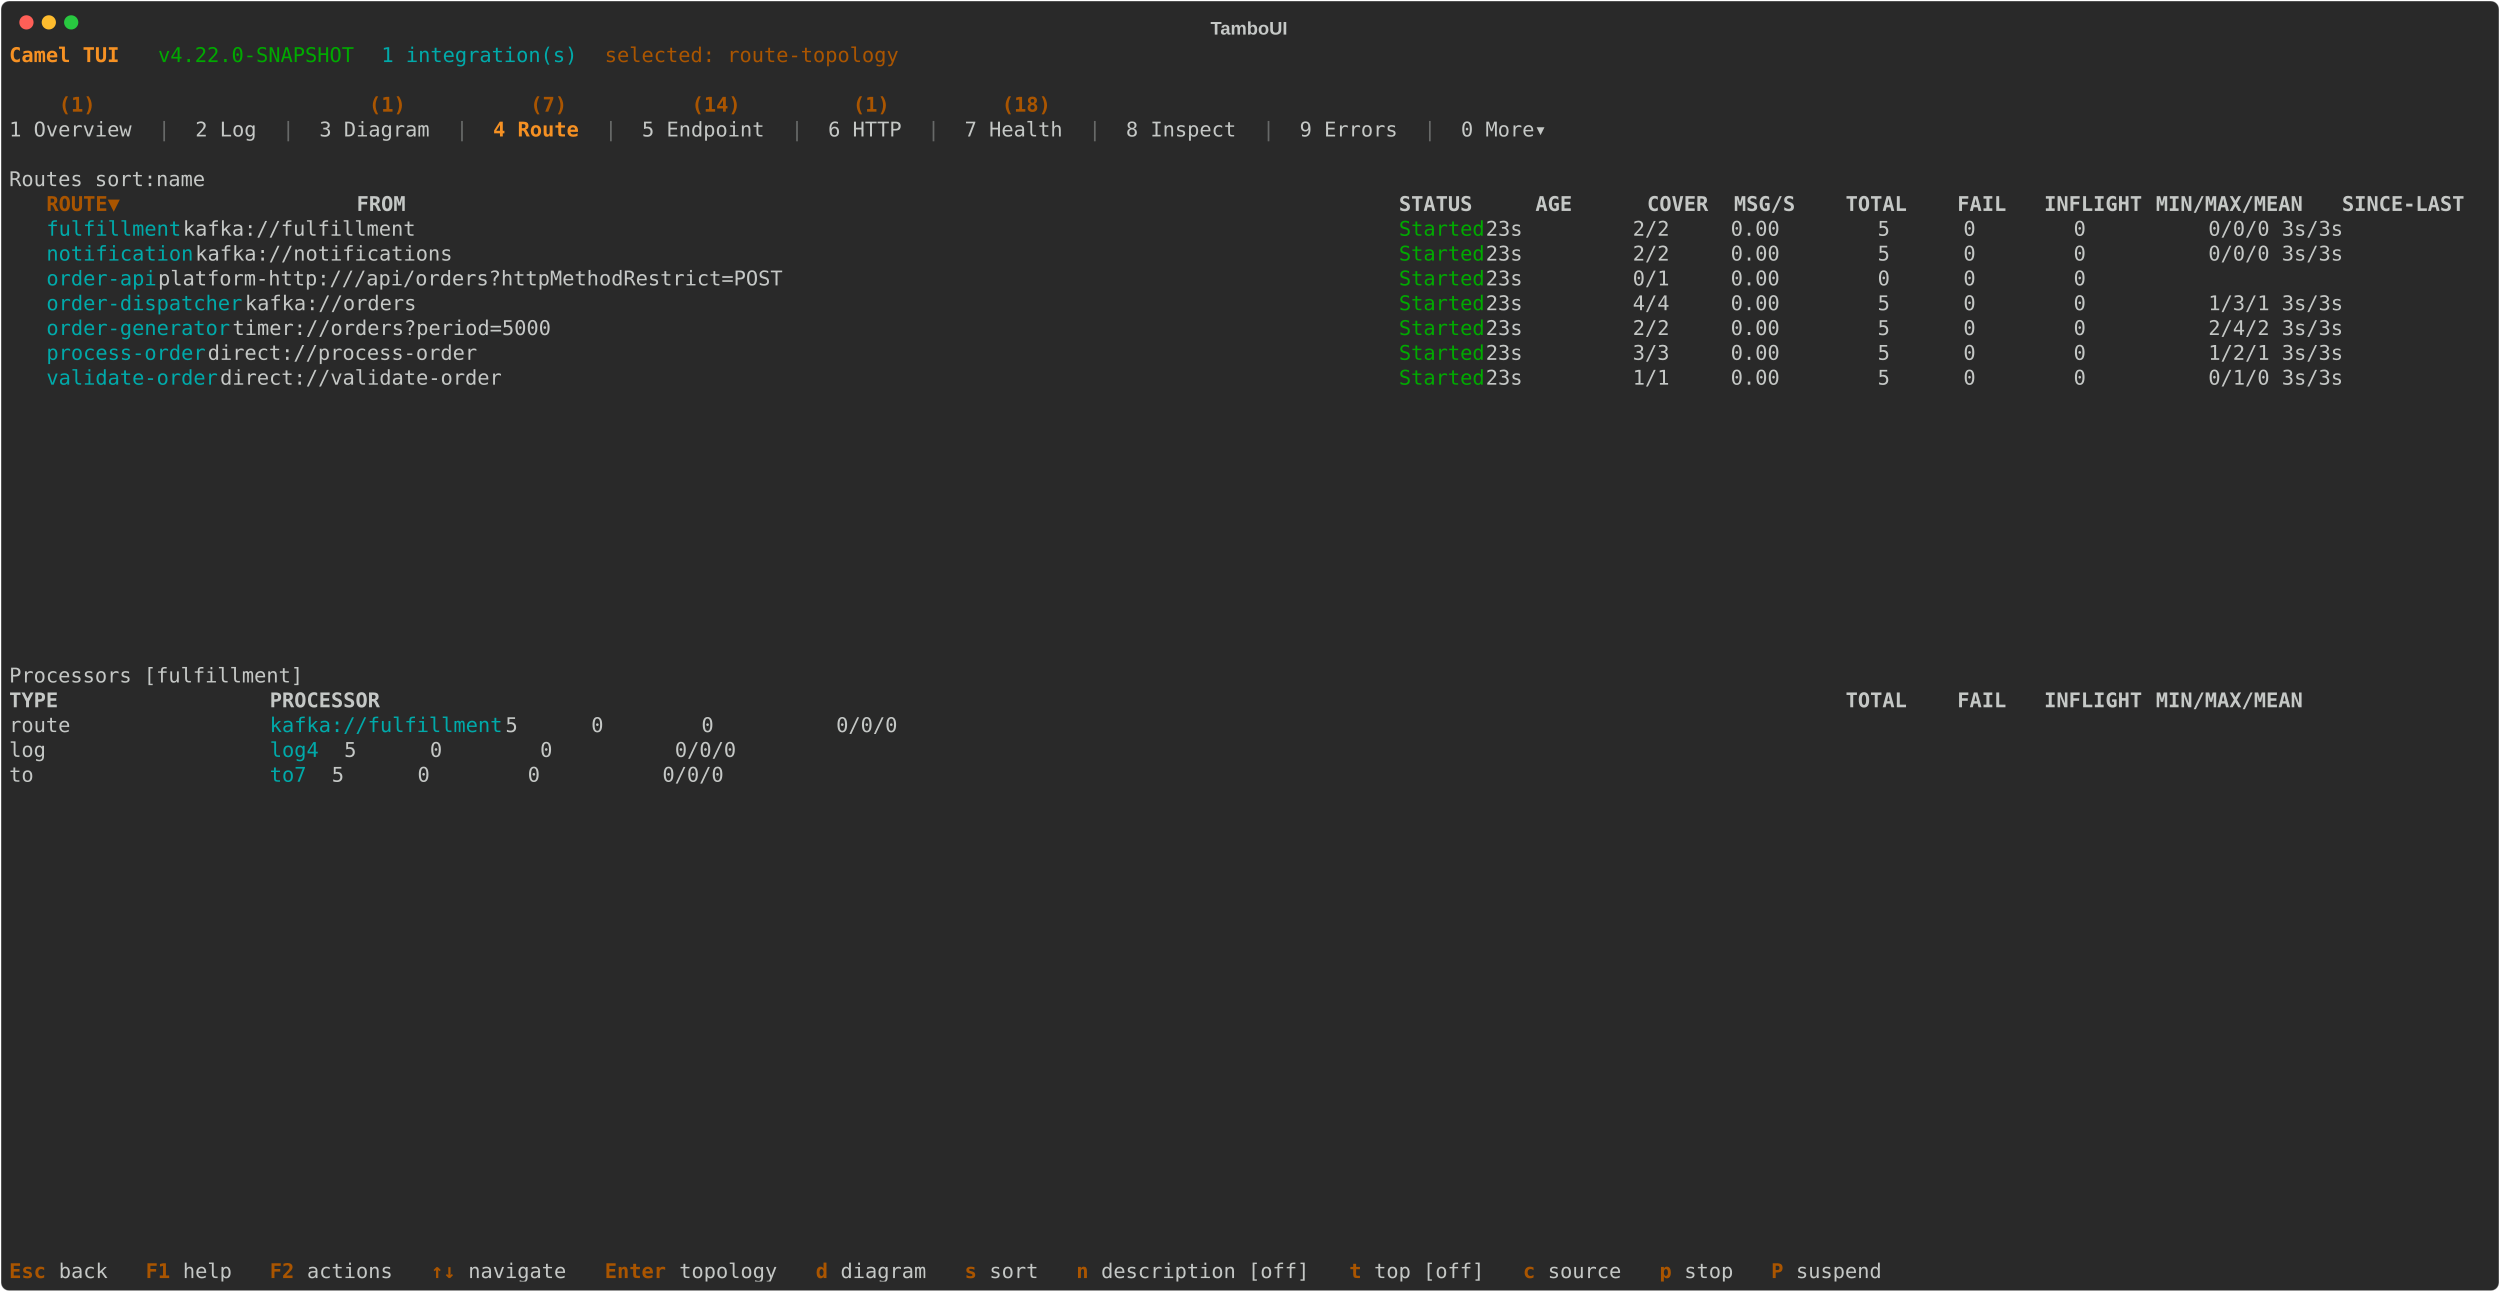
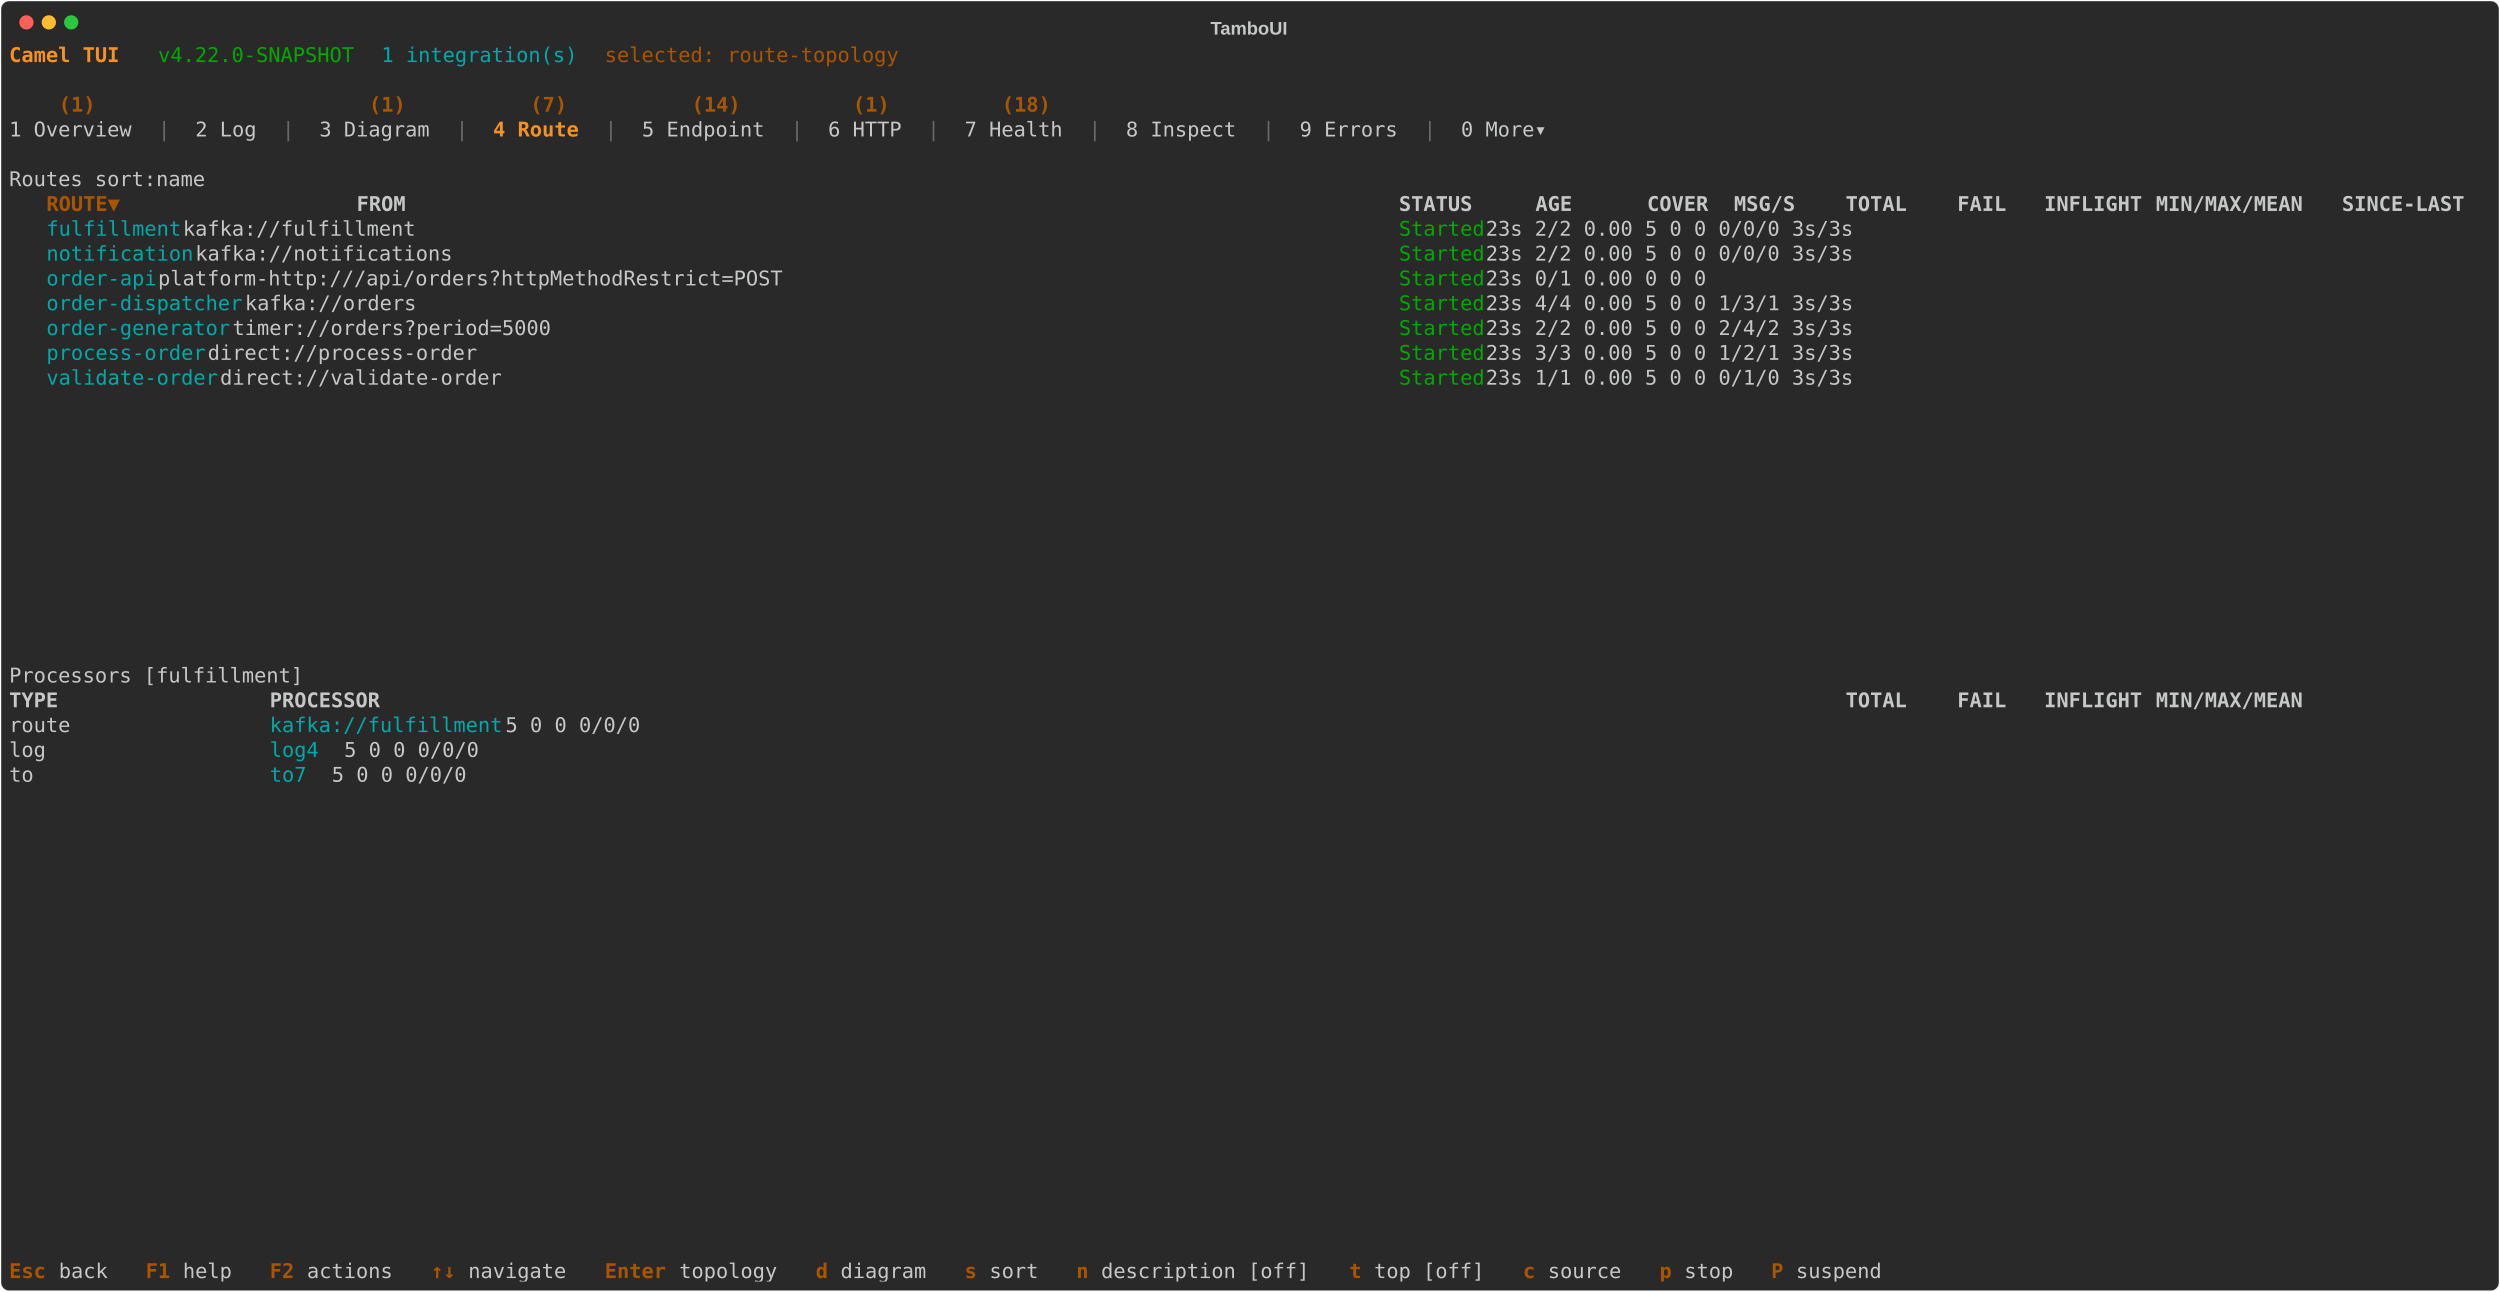
<svg xmlns="http://www.w3.org/2000/svg" class="rich-terminal" viewBox="0 0 2458 1270">
-   <style>    @font-face {        font-family: "Fira Code";        src: local("FiraCode-Regular"),                url("https://cdnjs.cloudflare.com/ajax/libs/firacode/6.2.0/woff2/FiraCode-Regular.woff2") format("woff2"),                url("https://cdnjs.cloudflare.com/ajax/libs/firacode/6.2.0/woff/FiraCode-Regular.woff") format("woff");        font-style: normal;        font-weight: 400;    }    @font-face {        font-family: "Fira Code";        src: local("FiraCode-Bold"),                url("https://cdnjs.cloudflare.com/ajax/libs/firacode/6.2.0/woff2/FiraCode-Bold.woff2") format("woff2"),                url("https://cdnjs.cloudflare.com/ajax/libs/firacode/6.2.0/woff/FiraCode-Bold.woff") format("woff");        font-style: bold;        font-weight: 700;    }    .terminal-3660150906-matrix {        font-family: Fira Code, monospace;        font-size: 20px;        line-height: 24.4px;        font-variant-east-asian: full-width;    }    .terminal-3660150906-title {        font-size: 18px;        font-weight: bold;        font-family: arial;    }    .terminal-3660150906-r1 { fill: #f69123;font-weight: bold }.terminal-3660150906-r2 { fill: #c5c8c6 }.terminal-3660150906-r3 { fill: #00aa00 }.terminal-3660150906-r4 { fill: #00aaaa }.terminal-3660150906-r5 { fill: #aa5500 }.terminal-3660150906-r6 { fill: #aa5500;font-weight: bold }.terminal-3660150906-r7 { fill: #676968 }.terminal-3660150906-r8 { fill: #c5c8c6;font-weight: bold }    </style>
+   <style>@font-face{font-family:"Fira Code";src:local("FiraCode-Regular"),url(https://cdnjs.cloudflare.com/ajax/libs/firacode/6.2.0/woff2/FiraCode-Regular.woff2) format("woff2"),url(https://cdnjs.cloudflare.com/ajax/libs/firacode/6.2.0/woff/FiraCode-Regular.woff) format("woff");font-style:normal;font-weight:400}@font-face{font-family:"Fira Code";src:local("FiraCode-Bold"),url(https://cdnjs.cloudflare.com/ajax/libs/firacode/6.2.0/woff2/FiraCode-Bold.woff2) format("woff2"),url(https://cdnjs.cloudflare.com/ajax/libs/firacode/6.2.0/woff/FiraCode-Bold.woff) format("woff");font-style:bold;font-weight:700}.terminal-3660150906-matrix{font-family:Fira Code,monospace;font-size:20px;line-height:24.4px;font-variant-east-asian:full-width}.terminal-3660150906-title{font-size:18px;font-weight:700;font-family:arial}.terminal-3660150906-r1{fill:#f69123;font-weight:700}.terminal-3660150906-r2{fill:#c5c8c6}.terminal-3660150906-r3{fill:#0a0}.terminal-3660150906-r4{fill:#0aa}.terminal-3660150906-r5{fill:#a50}.terminal-3660150906-r6{fill:#a50;font-weight:700}.terminal-3660150906-r7{fill:#676968}.terminal-3660150906-r8{fill:#c5c8c6;font-weight:700}</style>
  <defs>
    <clipPath id="terminal-3660150906-clip-terminal">
-       <rect x="0" y="0" width="2439" height="1219" />
+       <rect width="2439" height="1219" x="0" y="0" />
    </clipPath>
    <clipPath id="terminal-3660150906-line-0">
-       <rect x="0" y="1.5" width="2440" height="24.65" />
+       <rect width="2440" height="24.65" x="0" y="1.5" />
    </clipPath>
    <clipPath id="terminal-3660150906-line-1">
-       <rect x="0" y="25.9" width="2440" height="24.65" />
+       <rect width="2440" height="24.65" x="0" y="25.9" />
    </clipPath>
    <clipPath id="terminal-3660150906-line-2">
-       <rect x="0" y="50.3" width="2440" height="24.65" />
+       <rect width="2440" height="24.65" x="0" y="50.3" />
    </clipPath>
    <clipPath id="terminal-3660150906-line-3">
-       <rect x="0" y="74.7" width="2440" height="24.65" />
+       <rect width="2440" height="24.65" x="0" y="74.7" />
    </clipPath>
    <clipPath id="terminal-3660150906-line-4">
-       <rect x="0" y="99.1" width="2440" height="24.65" />
+       <rect width="2440" height="24.65" x="0" y="99.1" />
    </clipPath>
    <clipPath id="terminal-3660150906-line-5">
-       <rect x="0" y="123.5" width="2440" height="24.65" />
+       <rect width="2440" height="24.65" x="0" y="123.5" />
    </clipPath>
    <clipPath id="terminal-3660150906-line-6">
-       <rect x="0" y="147.9" width="2440" height="24.65" />
+       <rect width="2440" height="24.65" x="0" y="147.9" />
    </clipPath>
    <clipPath id="terminal-3660150906-line-7">
-       <rect x="0" y="172.3" width="2440" height="24.65" />
+       <rect width="2440" height="24.65" x="0" y="172.3" />
    </clipPath>
    <clipPath id="terminal-3660150906-line-8">
-       <rect x="0" y="196.7" width="2440" height="24.65" />
+       <rect width="2440" height="24.65" x="0" y="196.7" />
    </clipPath>
    <clipPath id="terminal-3660150906-line-9">
-       <rect x="0" y="221.1" width="2440" height="24.65" />
+       <rect width="2440" height="24.65" x="0" y="221.1" />
    </clipPath>
    <clipPath id="terminal-3660150906-line-10">
-       <rect x="0" y="245.5" width="2440" height="24.65" />
+       <rect width="2440" height="24.65" x="0" y="245.5" />
    </clipPath>
    <clipPath id="terminal-3660150906-line-11">
-       <rect x="0" y="269.9" width="2440" height="24.65" />
+       <rect width="2440" height="24.65" x="0" y="269.9" />
    </clipPath>
    <clipPath id="terminal-3660150906-line-12">
-       <rect x="0" y="294.3" width="2440" height="24.65" />
+       <rect width="2440" height="24.65" x="0" y="294.3" />
    </clipPath>
    <clipPath id="terminal-3660150906-line-13">
-       <rect x="0" y="318.7" width="2440" height="24.65" />
+       <rect width="2440" height="24.65" x="0" y="318.7" />
    </clipPath>
    <clipPath id="terminal-3660150906-line-14">
-       <rect x="0" y="343.1" width="2440" height="24.65" />
+       <rect width="2440" height="24.65" x="0" y="343.1" />
    </clipPath>
    <clipPath id="terminal-3660150906-line-15">
-       <rect x="0" y="367.5" width="2440" height="24.65" />
+       <rect width="2440" height="24.65" x="0" y="367.5" />
    </clipPath>
    <clipPath id="terminal-3660150906-line-16">
-       <rect x="0" y="391.9" width="2440" height="24.65" />
+       <rect width="2440" height="24.65" x="0" y="391.9" />
    </clipPath>
    <clipPath id="terminal-3660150906-line-17">
-       <rect x="0" y="416.3" width="2440" height="24.65" />
+       <rect width="2440" height="24.65" x="0" y="416.3" />
    </clipPath>
    <clipPath id="terminal-3660150906-line-18">
-       <rect x="0" y="440.7" width="2440" height="24.65" />
+       <rect width="2440" height="24.65" x="0" y="440.7" />
    </clipPath>
    <clipPath id="terminal-3660150906-line-19">
-       <rect x="0" y="465.1" width="2440" height="24.65" />
+       <rect width="2440" height="24.65" x="0" y="465.1" />
    </clipPath>
    <clipPath id="terminal-3660150906-line-20">
-       <rect x="0" y="489.5" width="2440" height="24.65" />
+       <rect width="2440" height="24.65" x="0" y="489.5" />
    </clipPath>
    <clipPath id="terminal-3660150906-line-21">
-       <rect x="0" y="513.9" width="2440" height="24.65" />
+       <rect width="2440" height="24.65" x="0" y="513.9" />
    </clipPath>
    <clipPath id="terminal-3660150906-line-22">
-       <rect x="0" y="538.3" width="2440" height="24.65" />
+       <rect width="2440" height="24.65" x="0" y="538.3" />
    </clipPath>
    <clipPath id="terminal-3660150906-line-23">
-       <rect x="0" y="562.7" width="2440" height="24.65" />
+       <rect width="2440" height="24.65" x="0" y="562.7" />
    </clipPath>
    <clipPath id="terminal-3660150906-line-24">
-       <rect x="0" y="587.1" width="2440" height="24.65" />
+       <rect width="2440" height="24.65" x="0" y="587.1" />
    </clipPath>
    <clipPath id="terminal-3660150906-line-25">
-       <rect x="0" y="611.5" width="2440" height="24.65" />
+       <rect width="2440" height="24.65" x="0" y="611.5" />
    </clipPath>
    <clipPath id="terminal-3660150906-line-26">
-       <rect x="0" y="635.9" width="2440" height="24.65" />
+       <rect width="2440" height="24.65" x="0" y="635.9" />
    </clipPath>
    <clipPath id="terminal-3660150906-line-27">
-       <rect x="0" y="660.3" width="2440" height="24.65" />
+       <rect width="2440" height="24.65" x="0" y="660.3" />
    </clipPath>
    <clipPath id="terminal-3660150906-line-28">
-       <rect x="0" y="684.7" width="2440" height="24.65" />
+       <rect width="2440" height="24.65" x="0" y="684.7" />
    </clipPath>
    <clipPath id="terminal-3660150906-line-29">
-       <rect x="0" y="709.1" width="2440" height="24.65" />
+       <rect width="2440" height="24.65" x="0" y="709.1" />
    </clipPath>
    <clipPath id="terminal-3660150906-line-30">
-       <rect x="0" y="733.5" width="2440" height="24.65" />
+       <rect width="2440" height="24.65" x="0" y="733.5" />
    </clipPath>
    <clipPath id="terminal-3660150906-line-31">
-       <rect x="0" y="757.9" width="2440" height="24.65" />
+       <rect width="2440" height="24.65" x="0" y="757.9" />
    </clipPath>
    <clipPath id="terminal-3660150906-line-32">
-       <rect x="0" y="782.3" width="2440" height="24.65" />
+       <rect width="2440" height="24.65" x="0" y="782.3" />
    </clipPath>
    <clipPath id="terminal-3660150906-line-33">
-       <rect x="0" y="806.7" width="2440" height="24.65" />
+       <rect width="2440" height="24.65" x="0" y="806.7" />
    </clipPath>
    <clipPath id="terminal-3660150906-line-34">
-       <rect x="0" y="831.1" width="2440" height="24.65" />
+       <rect width="2440" height="24.65" x="0" y="831.1" />
    </clipPath>
    <clipPath id="terminal-3660150906-line-35">
-       <rect x="0" y="855.5" width="2440" height="24.65" />
+       <rect width="2440" height="24.65" x="0" y="855.5" />
    </clipPath>
    <clipPath id="terminal-3660150906-line-36">
-       <rect x="0" y="879.9" width="2440" height="24.65" />
+       <rect width="2440" height="24.65" x="0" y="879.9" />
    </clipPath>
    <clipPath id="terminal-3660150906-line-37">
-       <rect x="0" y="904.3" width="2440" height="24.65" />
+       <rect width="2440" height="24.65" x="0" y="904.3" />
    </clipPath>
    <clipPath id="terminal-3660150906-line-38">
-       <rect x="0" y="928.7" width="2440" height="24.65" />
+       <rect width="2440" height="24.65" x="0" y="928.7" />
    </clipPath>
    <clipPath id="terminal-3660150906-line-39">
-       <rect x="0" y="953.1" width="2440" height="24.65" />
+       <rect width="2440" height="24.65" x="0" y="953.1" />
    </clipPath>
    <clipPath id="terminal-3660150906-line-40">
-       <rect x="0" y="977.5" width="2440" height="24.65" />
+       <rect width="2440" height="24.65" x="0" y="977.5" />
    </clipPath>
    <clipPath id="terminal-3660150906-line-41">
-       <rect x="0" y="1001.9" width="2440" height="24.65" />
+       <rect width="2440" height="24.65" x="0" y="1001.9" />
    </clipPath>
    <clipPath id="terminal-3660150906-line-42">
-       <rect x="0" y="1026.3" width="2440" height="24.65" />
+       <rect width="2440" height="24.65" x="0" y="1026.3" />
    </clipPath>
    <clipPath id="terminal-3660150906-line-43">
-       <rect x="0" y="1050.7" width="2440" height="24.65" />
+       <rect width="2440" height="24.65" x="0" y="1050.7" />
    </clipPath>
    <clipPath id="terminal-3660150906-line-44">
-       <rect x="0" y="1075.1" width="2440" height="24.65" />
+       <rect width="2440" height="24.65" x="0" y="1075.1" />
    </clipPath>
    <clipPath id="terminal-3660150906-line-45">
-       <rect x="0" y="1099.5" width="2440" height="24.65" />
+       <rect width="2440" height="24.65" x="0" y="1099.5" />
    </clipPath>
    <clipPath id="terminal-3660150906-line-46">
-       <rect x="0" y="1123.9" width="2440" height="24.65" />
+       <rect width="2440" height="24.65" x="0" y="1123.9" />
    </clipPath>
    <clipPath id="terminal-3660150906-line-47">
-       <rect x="0" y="1148.3" width="2440" height="24.65" />
+       <rect width="2440" height="24.65" x="0" y="1148.3" />
    </clipPath>
    <clipPath id="terminal-3660150906-line-48">
-       <rect x="0" y="1172.7" width="2440" height="24.65" />
+       <rect width="2440" height="24.65" x="0" y="1172.7" />
    </clipPath>
    <clipPath id="terminal-3660150906-line-49">
-       <rect x="0" y="1197.1" width="2440" height="24.65" />
+       <rect width="2440" height="24.65" x="0" y="1197.1" />
    </clipPath>
  </defs>
-   <rect fill="#292929" stroke="rgba(255,255,255,0.35)" stroke-width="1" x="1" y="1" width="2456" height="1268" rx="8" />
-   <text class="terminal-3660150906-title" fill="#c5c8c6" text-anchor="middle" x="1228" y="34">TamboUI</text>
+   <rect width="2456" height="1268" x="1" y="1" fill="#292929" stroke="rgba(255,255,255,0.35)" stroke-width="1" rx="8" />
+   <text x="1228" y="34" fill="#c5c8c6" class="terminal-3660150906-title" text-anchor="middle">TamboUI</text>
  <g transform="translate(26,22)">
    <circle cx="0" cy="0" r="7" fill="#ff5f57" />
    <circle cx="22" cy="0" r="7" fill="#febc2e" />
    <circle cx="44" cy="0" r="7" fill="#28c840" />
  </g>
-   <g transform="translate(9, 41)" clip-path="url(#terminal-3660150906-clip-terminal)">
+   <g clip-path="url(#terminal-3660150906-clip-terminal)" transform="translate(9, 41)">
    <g class="terminal-3660150906-matrix">
-       <text class="terminal-3660150906-r1" x="0" y="20" textLength="122" clip-path="url(#terminal-3660150906-line-0)"> Camel TUI</text>
-       <text class="terminal-3660150906-r3" x="146.4" y="20" textLength="195.2" clip-path="url(#terminal-3660150906-line-0)">v4.22.0-SNAPSHOT</text>
-       <text class="terminal-3660150906-r4" x="366" y="20" textLength="195.2" clip-path="url(#terminal-3660150906-line-0)">1 integration(s)</text>
-       <text class="terminal-3660150906-r5" x="585.6" y="20" textLength="292.8" clip-path="url(#terminal-3660150906-line-0)">selected: route-topology</text>
-       <text class="terminal-3660150906-r6" x="48.8" y="68.8" textLength="36.6" clip-path="url(#terminal-3660150906-line-2)">(1)</text>
-       <text class="terminal-3660150906-r6" x="353.8" y="68.8" textLength="36.6" clip-path="url(#terminal-3660150906-line-2)">(1)</text>
-       <text class="terminal-3660150906-r6" x="512.4" y="68.8" textLength="36.6" clip-path="url(#terminal-3660150906-line-2)">(7)</text>
-       <text class="terminal-3660150906-r6" x="671" y="68.8" textLength="48.8" clip-path="url(#terminal-3660150906-line-2)">(14)</text>
-       <text class="terminal-3660150906-r6" x="829.6" y="68.8" textLength="36.6" clip-path="url(#terminal-3660150906-line-2)">(1)</text>
-       <text class="terminal-3660150906-r6" x="976" y="68.8" textLength="48.8" clip-path="url(#terminal-3660150906-line-2)">(18)</text>
-       <text class="terminal-3660150906-r2" x="0" y="93.2" textLength="146.4" clip-path="url(#terminal-3660150906-line-3)"> 1 Overview </text>
-       <text class="terminal-3660150906-r7" x="146.4" y="93.2" textLength="36.6" clip-path="url(#terminal-3660150906-line-3)"> | </text>
-       <text class="terminal-3660150906-r2" x="183" y="93.2" textLength="85.4" clip-path="url(#terminal-3660150906-line-3)"> 2 Log </text>
-       <text class="terminal-3660150906-r7" x="268.4" y="93.2" textLength="36.6" clip-path="url(#terminal-3660150906-line-3)"> | </text>
-       <text class="terminal-3660150906-r2" x="305" y="93.2" textLength="134.2" clip-path="url(#terminal-3660150906-line-3)"> 3 Diagram </text>
-       <text class="terminal-3660150906-r7" x="439.2" y="93.2" textLength="36.6" clip-path="url(#terminal-3660150906-line-3)"> | </text>
-       <text class="terminal-3660150906-r1" x="475.8" y="93.2" textLength="109.8" clip-path="url(#terminal-3660150906-line-3)"> 4 Route </text>
-       <text class="terminal-3660150906-r7" x="585.6" y="93.2" textLength="36.6" clip-path="url(#terminal-3660150906-line-3)"> | </text>
-       <text class="terminal-3660150906-r2" x="622.2" y="93.2" textLength="146.4" clip-path="url(#terminal-3660150906-line-3)"> 5 Endpoint </text>
-       <text class="terminal-3660150906-r7" x="768.6" y="93.2" textLength="36.6" clip-path="url(#terminal-3660150906-line-3)"> | </text>
-       <text class="terminal-3660150906-r2" x="805.2" y="93.2" textLength="97.6" clip-path="url(#terminal-3660150906-line-3)"> 6 HTTP </text>
-       <text class="terminal-3660150906-r7" x="902.8" y="93.2" textLength="36.6" clip-path="url(#terminal-3660150906-line-3)"> | </text>
-       <text class="terminal-3660150906-r2" x="939.4" y="93.2" textLength="122" clip-path="url(#terminal-3660150906-line-3)"> 7 Health </text>
-       <text class="terminal-3660150906-r7" x="1061.4" y="93.2" textLength="36.6" clip-path="url(#terminal-3660150906-line-3)"> | </text>
-       <text class="terminal-3660150906-r2" x="1098" y="93.2" textLength="134.2" clip-path="url(#terminal-3660150906-line-3)"> 8 Inspect </text>
-       <text class="terminal-3660150906-r7" x="1232.2" y="93.2" textLength="36.6" clip-path="url(#terminal-3660150906-line-3)"> | </text>
-       <text class="terminal-3660150906-r2" x="1268.8" y="93.2" textLength="122" clip-path="url(#terminal-3660150906-line-3)"> 9 Errors </text>
-       <text class="terminal-3660150906-r7" x="1390.8" y="93.2" textLength="36.6" clip-path="url(#terminal-3660150906-line-3)"> | </text>
-       <text class="terminal-3660150906-r2" x="1427.4" y="93.2" textLength="1012.6" clip-path="url(#terminal-3660150906-line-3)"> 0 More▾                                                                           </text>
-       <text class="terminal-3660150906-r2" x="0" y="142" textLength="2440" clip-path="url(#terminal-3660150906-line-5)"> Routes sort:name                                                                                                                                                                                       </text>
-       <text class="terminal-3660150906-r6" x="36.6" y="166.4" textLength="73.2" clip-path="url(#terminal-3660150906-line-6)">ROUTE▼</text>
-       <text class="terminal-3660150906-r8" x="341.6" y="166.4" textLength="48.8" clip-path="url(#terminal-3660150906-line-6)">FROM</text>
-       <text class="terminal-3660150906-r8" x="1366.4" y="166.4" textLength="73.2" clip-path="url(#terminal-3660150906-line-6)">STATUS</text>
-       <text class="terminal-3660150906-r8" x="1500.6" y="166.4" textLength="36.6" clip-path="url(#terminal-3660150906-line-6)">AGE</text>
-       <text class="terminal-3660150906-r8" x="1610.4" y="166.4" textLength="73.2" clip-path="url(#terminal-3660150906-line-6)"> COVER</text>
-       <text class="terminal-3660150906-r8" x="1695.8" y="166.4" textLength="97.6" clip-path="url(#terminal-3660150906-line-6)">   MSG/S</text>
-       <text class="terminal-3660150906-r8" x="1805.6" y="166.4" textLength="97.6" clip-path="url(#terminal-3660150906-line-6)">   TOTAL</text>
-       <text class="terminal-3660150906-r8" x="1915.4" y="166.4" textLength="73.2" clip-path="url(#terminal-3660150906-line-6)">  FAIL</text>
-       <text class="terminal-3660150906-r8" x="2000.8" y="166.4" textLength="97.6" clip-path="url(#terminal-3660150906-line-6)">INFLIGHT</text>
-       <text class="terminal-3660150906-r8" x="2110.6" y="166.4" textLength="170.8" clip-path="url(#terminal-3660150906-line-6)">  MIN/MAX/MEAN</text>
-       <text class="terminal-3660150906-r8" x="2293.6" y="166.4" textLength="122" clip-path="url(#terminal-3660150906-line-6)">SINCE-LAST</text>
-       <text class="terminal-3660150906-r4" x="36.6" y="190.8" textLength="134.2" clip-path="url(#terminal-3660150906-line-7)">fulfillment</text>
-       <text class="terminal-3660150906-r2" x="170.8" y="190.8" textLength="1195.6" clip-path="url(#terminal-3660150906-line-7)">              kafka://fulfillment                                                                 </text>
-       <text class="terminal-3660150906-r3" x="1366.4" y="190.8" textLength="85.4" clip-path="url(#terminal-3660150906-line-7)">Started</text>
-       <text class="terminal-3660150906-r2" x="1451.8" y="190.8" textLength="988.2" clip-path="url(#terminal-3660150906-line-7)">    23s         2/2     0.00        5      0        0          0/0/0 3s/3s       </text>
-       <text class="terminal-3660150906-r4" x="36.6" y="215.2" textLength="146.4" clip-path="url(#terminal-3660150906-line-8)">notification</text>
-       <text class="terminal-3660150906-r2" x="183" y="215.2" textLength="1183.4" clip-path="url(#terminal-3660150906-line-8)">             kafka://notifications                                                               </text>
-       <text class="terminal-3660150906-r3" x="1366.4" y="215.2" textLength="85.4" clip-path="url(#terminal-3660150906-line-8)">Started</text>
-       <text class="terminal-3660150906-r2" x="1451.8" y="215.2" textLength="988.2" clip-path="url(#terminal-3660150906-line-8)">    23s         2/2     0.00        5      0        0          0/0/0 3s/3s       </text>
-       <text class="terminal-3660150906-r4" x="36.6" y="239.6" textLength="109.8" clip-path="url(#terminal-3660150906-line-9)">order-api</text>
-       <text class="terminal-3660150906-r2" x="146.4" y="239.6" textLength="1220" clip-path="url(#terminal-3660150906-line-9)">                platform-http:///api/orders?httpMethodRestrict=POST                                 </text>
-       <text class="terminal-3660150906-r3" x="1366.4" y="239.6" textLength="85.4" clip-path="url(#terminal-3660150906-line-9)">Started</text>
-       <text class="terminal-3660150906-r2" x="1451.8" y="239.6" textLength="988.2" clip-path="url(#terminal-3660150906-line-9)">    23s         0/1     0.00        0      0        0                            </text>
-       <text class="terminal-3660150906-r4" x="36.6" y="264" textLength="195.2" clip-path="url(#terminal-3660150906-line-10)">order-dispatcher</text>
-       <text class="terminal-3660150906-r2" x="231.8" y="264" textLength="1134.6" clip-path="url(#terminal-3660150906-line-10)">         kafka://orders                                                                      </text>
-       <text class="terminal-3660150906-r3" x="1366.4" y="264" textLength="85.4" clip-path="url(#terminal-3660150906-line-10)">Started</text>
-       <text class="terminal-3660150906-r2" x="1451.8" y="264" textLength="988.2" clip-path="url(#terminal-3660150906-line-10)">    23s         4/4     0.00        5      0        0          1/3/1 3s/3s       </text>
-       <text class="terminal-3660150906-r4" x="36.6" y="288.4" textLength="183" clip-path="url(#terminal-3660150906-line-11)">order-generator</text>
-       <text class="terminal-3660150906-r2" x="219.6" y="288.4" textLength="1146.8" clip-path="url(#terminal-3660150906-line-11)">          timer://orders?period=5000                                                          </text>
-       <text class="terminal-3660150906-r3" x="1366.4" y="288.4" textLength="85.4" clip-path="url(#terminal-3660150906-line-11)">Started</text>
-       <text class="terminal-3660150906-r2" x="1451.8" y="288.4" textLength="988.2" clip-path="url(#terminal-3660150906-line-11)">    23s         2/2     0.00        5      0        0          2/4/2 3s/3s       </text>
-       <text class="terminal-3660150906-r4" x="36.6" y="312.8" textLength="158.6" clip-path="url(#terminal-3660150906-line-12)">process-order</text>
-       <text class="terminal-3660150906-r2" x="195.2" y="312.8" textLength="1171.2" clip-path="url(#terminal-3660150906-line-12)">            direct://process-order                                                              </text>
-       <text class="terminal-3660150906-r3" x="1366.4" y="312.8" textLength="85.4" clip-path="url(#terminal-3660150906-line-12)">Started</text>
-       <text class="terminal-3660150906-r2" x="1451.8" y="312.8" textLength="988.2" clip-path="url(#terminal-3660150906-line-12)">    23s         3/3     0.00        5      0        0          1/2/1 3s/3s       </text>
-       <text class="terminal-3660150906-r4" x="36.6" y="337.2" textLength="170.8" clip-path="url(#terminal-3660150906-line-13)">validate-order</text>
-       <text class="terminal-3660150906-r2" x="207.4" y="337.2" textLength="1159" clip-path="url(#terminal-3660150906-line-13)">           direct://validate-order                                                             </text>
-       <text class="terminal-3660150906-r3" x="1366.4" y="337.2" textLength="85.4" clip-path="url(#terminal-3660150906-line-13)">Started</text>
-       <text class="terminal-3660150906-r2" x="1451.8" y="337.2" textLength="988.2" clip-path="url(#terminal-3660150906-line-13)">    23s         1/1     0.00        5      0        0          0/1/0 3s/3s       </text>
-       <text class="terminal-3660150906-r2" x="0" y="630" textLength="2440" clip-path="url(#terminal-3660150906-line-25)"> Processors [fulfillment]                                                                                                                                                                               </text>
-       <text class="terminal-3660150906-r8" x="0" y="654.4" textLength="85.4" clip-path="url(#terminal-3660150906-line-26)">   TYPE</text>
-       <text class="terminal-3660150906-r8" x="256.2" y="654.4" textLength="109.8" clip-path="url(#terminal-3660150906-line-26)">PROCESSOR</text>
-       <text class="terminal-3660150906-r8" x="1805.6" y="654.4" textLength="97.6" clip-path="url(#terminal-3660150906-line-26)">   TOTAL</text>
-       <text class="terminal-3660150906-r8" x="1915.4" y="654.4" textLength="73.2" clip-path="url(#terminal-3660150906-line-26)">  FAIL</text>
-       <text class="terminal-3660150906-r8" x="2000.8" y="654.4" textLength="97.6" clip-path="url(#terminal-3660150906-line-26)">INFLIGHT</text>
-       <text class="terminal-3660150906-r8" x="2110.6" y="654.4" textLength="170.8" clip-path="url(#terminal-3660150906-line-26)">  MIN/MAX/MEAN</text>
-       <text class="terminal-3660150906-r2" x="0" y="678.8" textLength="256.2" clip-path="url(#terminal-3660150906-line-27)">   route             </text>
-       <text class="terminal-3660150906-r4" x="256.2" y="678.8" textLength="231.8" clip-path="url(#terminal-3660150906-line-27)">kafka://fulfillment</text>
-       <text class="terminal-3660150906-r2" x="488" y="678.8" textLength="1952" clip-path="url(#terminal-3660150906-line-27)">                                                                                                                   5      0        0          0/0/0             </text>
-       <text class="terminal-3660150906-r2" x="0" y="703.2" textLength="256.2" clip-path="url(#terminal-3660150906-line-28)">   log               </text>
-       <text class="terminal-3660150906-r4" x="256.2" y="703.2" textLength="73.2" clip-path="url(#terminal-3660150906-line-28)">  log4</text>
-       <text class="terminal-3660150906-r2" x="329.4" y="703.2" textLength="2110.6" clip-path="url(#terminal-3660150906-line-28)">                                                                                                                                5      0        0          0/0/0             </text>
-       <text class="terminal-3660150906-r2" x="0" y="727.6" textLength="256.2" clip-path="url(#terminal-3660150906-line-29)">   to                </text>
-       <text class="terminal-3660150906-r4" x="256.2" y="727.6" textLength="61" clip-path="url(#terminal-3660150906-line-29)">  to7</text>
-       <text class="terminal-3660150906-r2" x="317.2" y="727.6" textLength="2122.8" clip-path="url(#terminal-3660150906-line-29)">                                                                                                                                 5      0        0          0/0/0             </text>
-       <text class="terminal-3660150906-r6" x="0" y="1215.6" textLength="48.8" clip-path="url(#terminal-3660150906-line-49)"> Esc</text>
-       <text class="terminal-3660150906-r2" x="48.8" y="1215.6" textLength="85.4" clip-path="url(#terminal-3660150906-line-49)"> back  </text>
-       <text class="terminal-3660150906-r6" x="134.2" y="1215.6" textLength="36.6" clip-path="url(#terminal-3660150906-line-49)"> F1</text>
-       <text class="terminal-3660150906-r2" x="170.8" y="1215.6" textLength="85.4" clip-path="url(#terminal-3660150906-line-49)"> help  </text>
-       <text class="terminal-3660150906-r6" x="256.2" y="1215.6" textLength="36.6" clip-path="url(#terminal-3660150906-line-49)"> F2</text>
-       <text class="terminal-3660150906-r2" x="292.8" y="1215.6" textLength="122" clip-path="url(#terminal-3660150906-line-49)"> actions  </text>
-       <text class="terminal-3660150906-r6" x="414.8" y="1215.6" textLength="36.6" clip-path="url(#terminal-3660150906-line-49)"> ↑↓</text>
-       <text class="terminal-3660150906-r2" x="451.4" y="1215.6" textLength="134.2" clip-path="url(#terminal-3660150906-line-49)"> navigate  </text>
-       <text class="terminal-3660150906-r6" x="585.6" y="1215.6" textLength="73.2" clip-path="url(#terminal-3660150906-line-49)"> Enter</text>
-       <text class="terminal-3660150906-r2" x="658.8" y="1215.6" textLength="134.2" clip-path="url(#terminal-3660150906-line-49)"> topology  </text>
-       <text class="terminal-3660150906-r6" x="793" y="1215.6" textLength="24.4" clip-path="url(#terminal-3660150906-line-49)"> d</text>
-       <text class="terminal-3660150906-r2" x="817.4" y="1215.6" textLength="122" clip-path="url(#terminal-3660150906-line-49)"> diagram  </text>
-       <text class="terminal-3660150906-r6" x="939.4" y="1215.6" textLength="24.4" clip-path="url(#terminal-3660150906-line-49)"> s</text>
-       <text class="terminal-3660150906-r2" x="963.8" y="1215.6" textLength="85.4" clip-path="url(#terminal-3660150906-line-49)"> sort  </text>
-       <text class="terminal-3660150906-r6" x="1049.2" y="1215.6" textLength="24.4" clip-path="url(#terminal-3660150906-line-49)"> n</text>
-       <text class="terminal-3660150906-r2" x="1073.6" y="1215.6" textLength="244" clip-path="url(#terminal-3660150906-line-49)"> description [off]  </text>
-       <text class="terminal-3660150906-r6" x="1317.6" y="1215.6" textLength="24.4" clip-path="url(#terminal-3660150906-line-49)"> t</text>
-       <text class="terminal-3660150906-r2" x="1342" y="1215.6" textLength="146.4" clip-path="url(#terminal-3660150906-line-49)"> top [off]  </text>
-       <text class="terminal-3660150906-r6" x="1488.4" y="1215.6" textLength="24.4" clip-path="url(#terminal-3660150906-line-49)"> c</text>
-       <text class="terminal-3660150906-r2" x="1512.8" y="1215.6" textLength="109.8" clip-path="url(#terminal-3660150906-line-49)"> source  </text>
-       <text class="terminal-3660150906-r6" x="1622.6" y="1215.6" textLength="24.4" clip-path="url(#terminal-3660150906-line-49)"> p</text>
-       <text class="terminal-3660150906-r2" x="1647" y="1215.6" textLength="85.4" clip-path="url(#terminal-3660150906-line-49)"> stop  </text>
-       <text class="terminal-3660150906-r6" x="1732.4" y="1215.6" textLength="24.4" clip-path="url(#terminal-3660150906-line-49)"> P</text>
-       <text class="terminal-3660150906-r2" x="1756.8" y="1215.6" textLength="683.2" clip-path="url(#terminal-3660150906-line-49)"> suspend                                                </text>
+       <text x="0" y="20" class="terminal-3660150906-r1" clip-path="url(#terminal-3660150906-line-0)" textLength="122">Camel TUI</text>
+       <text x="146.4" y="20" class="terminal-3660150906-r3" clip-path="url(#terminal-3660150906-line-0)" textLength="195.2">v4.22.0-SNAPSHOT</text>
+       <text x="366" y="20" class="terminal-3660150906-r4" clip-path="url(#terminal-3660150906-line-0)" textLength="195.2">1 integration(s)</text>
+       <text x="585.6" y="20" class="terminal-3660150906-r5" clip-path="url(#terminal-3660150906-line-0)" textLength="292.8">selected: route-topology</text>
+       <text x="48.8" y="68.8" class="terminal-3660150906-r6" clip-path="url(#terminal-3660150906-line-2)" textLength="36.6">(1)</text>
+       <text x="353.8" y="68.8" class="terminal-3660150906-r6" clip-path="url(#terminal-3660150906-line-2)" textLength="36.6">(1)</text>
+       <text x="512.4" y="68.8" class="terminal-3660150906-r6" clip-path="url(#terminal-3660150906-line-2)" textLength="36.6">(7)</text>
+       <text x="671" y="68.8" class="terminal-3660150906-r6" clip-path="url(#terminal-3660150906-line-2)" textLength="48.8">(14)</text>
+       <text x="829.6" y="68.8" class="terminal-3660150906-r6" clip-path="url(#terminal-3660150906-line-2)" textLength="36.6">(1)</text>
+       <text x="976" y="68.8" class="terminal-3660150906-r6" clip-path="url(#terminal-3660150906-line-2)" textLength="48.8">(18)</text>
+       <text x="0" y="93.2" class="terminal-3660150906-r2" clip-path="url(#terminal-3660150906-line-3)" textLength="146.4">1 Overview</text>
+       <text x="146.4" y="93.2" class="terminal-3660150906-r7" clip-path="url(#terminal-3660150906-line-3)" textLength="36.6">|</text>
+       <text x="183" y="93.2" class="terminal-3660150906-r2" clip-path="url(#terminal-3660150906-line-3)" textLength="85.4">2 Log</text>
+       <text x="268.4" y="93.2" class="terminal-3660150906-r7" clip-path="url(#terminal-3660150906-line-3)" textLength="36.6">|</text>
+       <text x="305" y="93.2" class="terminal-3660150906-r2" clip-path="url(#terminal-3660150906-line-3)" textLength="134.2">3 Diagram</text>
+       <text x="439.2" y="93.2" class="terminal-3660150906-r7" clip-path="url(#terminal-3660150906-line-3)" textLength="36.6">|</text>
+       <text x="475.8" y="93.2" class="terminal-3660150906-r1" clip-path="url(#terminal-3660150906-line-3)" textLength="109.8">4 Route</text>
+       <text x="585.6" y="93.2" class="terminal-3660150906-r7" clip-path="url(#terminal-3660150906-line-3)" textLength="36.6">|</text>
+       <text x="622.2" y="93.2" class="terminal-3660150906-r2" clip-path="url(#terminal-3660150906-line-3)" textLength="146.4">5 Endpoint</text>
+       <text x="768.6" y="93.2" class="terminal-3660150906-r7" clip-path="url(#terminal-3660150906-line-3)" textLength="36.6">|</text>
+       <text x="805.2" y="93.2" class="terminal-3660150906-r2" clip-path="url(#terminal-3660150906-line-3)" textLength="97.6">6 HTTP</text>
+       <text x="902.8" y="93.2" class="terminal-3660150906-r7" clip-path="url(#terminal-3660150906-line-3)" textLength="36.6">|</text>
+       <text x="939.4" y="93.2" class="terminal-3660150906-r2" clip-path="url(#terminal-3660150906-line-3)" textLength="122">7 Health</text>
+       <text x="1061.4" y="93.2" class="terminal-3660150906-r7" clip-path="url(#terminal-3660150906-line-3)" textLength="36.6">|</text>
+       <text x="1098" y="93.2" class="terminal-3660150906-r2" clip-path="url(#terminal-3660150906-line-3)" textLength="134.2">8 Inspect</text>
+       <text x="1232.2" y="93.2" class="terminal-3660150906-r7" clip-path="url(#terminal-3660150906-line-3)" textLength="36.6">|</text>
+       <text x="1268.8" y="93.2" class="terminal-3660150906-r2" clip-path="url(#terminal-3660150906-line-3)" textLength="122">9 Errors</text>
+       <text x="1390.8" y="93.2" class="terminal-3660150906-r7" clip-path="url(#terminal-3660150906-line-3)" textLength="36.6">|</text>
+       <text x="1427.4" y="93.2" class="terminal-3660150906-r2" clip-path="url(#terminal-3660150906-line-3)" textLength="1012.6">0 More▾</text>
+       <text x="0" y="142" class="terminal-3660150906-r2" clip-path="url(#terminal-3660150906-line-5)" textLength="2440">Routes sort:name</text>
+       <text x="36.6" y="166.4" class="terminal-3660150906-r6" clip-path="url(#terminal-3660150906-line-6)" textLength="73.2">ROUTE▼</text>
+       <text x="341.6" y="166.4" class="terminal-3660150906-r8" clip-path="url(#terminal-3660150906-line-6)" textLength="48.8">FROM</text>
+       <text x="1366.4" y="166.4" class="terminal-3660150906-r8" clip-path="url(#terminal-3660150906-line-6)" textLength="73.2">STATUS</text>
+       <text x="1500.6" y="166.4" class="terminal-3660150906-r8" clip-path="url(#terminal-3660150906-line-6)" textLength="36.6">AGE</text>
+       <text x="1610.4" y="166.4" class="terminal-3660150906-r8" clip-path="url(#terminal-3660150906-line-6)" textLength="73.2">COVER</text>
+       <text x="1695.8" y="166.4" class="terminal-3660150906-r8" clip-path="url(#terminal-3660150906-line-6)" textLength="97.6">MSG/S</text>
+       <text x="1805.6" y="166.4" class="terminal-3660150906-r8" clip-path="url(#terminal-3660150906-line-6)" textLength="97.6">TOTAL</text>
+       <text x="1915.4" y="166.4" class="terminal-3660150906-r8" clip-path="url(#terminal-3660150906-line-6)" textLength="73.2">FAIL</text>
+       <text x="2000.8" y="166.4" class="terminal-3660150906-r8" clip-path="url(#terminal-3660150906-line-6)" textLength="97.6">INFLIGHT</text>
+       <text x="2110.6" y="166.4" class="terminal-3660150906-r8" clip-path="url(#terminal-3660150906-line-6)" textLength="170.8">MIN/MAX/MEAN</text>
+       <text x="2293.6" y="166.4" class="terminal-3660150906-r8" clip-path="url(#terminal-3660150906-line-6)" textLength="122">SINCE-LAST</text>
+       <text x="36.6" y="190.8" class="terminal-3660150906-r4" clip-path="url(#terminal-3660150906-line-7)" textLength="134.2">fulfillment</text>
+       <text x="170.8" y="190.8" class="terminal-3660150906-r2" clip-path="url(#terminal-3660150906-line-7)" textLength="1195.6">kafka://fulfillment</text>
+       <text x="1366.4" y="190.8" class="terminal-3660150906-r3" clip-path="url(#terminal-3660150906-line-7)" textLength="85.4">Started</text>
+       <text x="1451.8" y="190.8" class="terminal-3660150906-r2" clip-path="url(#terminal-3660150906-line-7)" textLength="988.2">23s 2/2 0.00 5 0 0 0/0/0 3s/3s</text>
+       <text x="36.6" y="215.2" class="terminal-3660150906-r4" clip-path="url(#terminal-3660150906-line-8)" textLength="146.4">notification</text>
+       <text x="183" y="215.2" class="terminal-3660150906-r2" clip-path="url(#terminal-3660150906-line-8)" textLength="1183.4">kafka://notifications</text>
+       <text x="1366.4" y="215.2" class="terminal-3660150906-r3" clip-path="url(#terminal-3660150906-line-8)" textLength="85.4">Started</text>
+       <text x="1451.8" y="215.2" class="terminal-3660150906-r2" clip-path="url(#terminal-3660150906-line-8)" textLength="988.2">23s 2/2 0.00 5 0 0 0/0/0 3s/3s</text>
+       <text x="36.6" y="239.6" class="terminal-3660150906-r4" clip-path="url(#terminal-3660150906-line-9)" textLength="109.8">order-api</text>
+       <text x="146.4" y="239.6" class="terminal-3660150906-r2" clip-path="url(#terminal-3660150906-line-9)" textLength="1220">platform-http:///api/orders?httpMethodRestrict=POST</text>
+       <text x="1366.4" y="239.6" class="terminal-3660150906-r3" clip-path="url(#terminal-3660150906-line-9)" textLength="85.4">Started</text>
+       <text x="1451.8" y="239.6" class="terminal-3660150906-r2" clip-path="url(#terminal-3660150906-line-9)" textLength="988.2">23s 0/1 0.00 0 0 0</text>
+       <text x="36.6" y="264" class="terminal-3660150906-r4" clip-path="url(#terminal-3660150906-line-10)" textLength="195.2">order-dispatcher</text>
+       <text x="231.8" y="264" class="terminal-3660150906-r2" clip-path="url(#terminal-3660150906-line-10)" textLength="1134.6">kafka://orders</text>
+       <text x="1366.4" y="264" class="terminal-3660150906-r3" clip-path="url(#terminal-3660150906-line-10)" textLength="85.4">Started</text>
+       <text x="1451.8" y="264" class="terminal-3660150906-r2" clip-path="url(#terminal-3660150906-line-10)" textLength="988.2">23s 4/4 0.00 5 0 0 1/3/1 3s/3s</text>
+       <text x="36.6" y="288.4" class="terminal-3660150906-r4" clip-path="url(#terminal-3660150906-line-11)" textLength="183">order-generator</text>
+       <text x="219.6" y="288.4" class="terminal-3660150906-r2" clip-path="url(#terminal-3660150906-line-11)" textLength="1146.8">timer://orders?period=5000</text>
+       <text x="1366.4" y="288.4" class="terminal-3660150906-r3" clip-path="url(#terminal-3660150906-line-11)" textLength="85.4">Started</text>
+       <text x="1451.8" y="288.4" class="terminal-3660150906-r2" clip-path="url(#terminal-3660150906-line-11)" textLength="988.2">23s 2/2 0.00 5 0 0 2/4/2 3s/3s</text>
+       <text x="36.6" y="312.8" class="terminal-3660150906-r4" clip-path="url(#terminal-3660150906-line-12)" textLength="158.6">process-order</text>
+       <text x="195.2" y="312.8" class="terminal-3660150906-r2" clip-path="url(#terminal-3660150906-line-12)" textLength="1171.2">direct://process-order</text>
+       <text x="1366.4" y="312.8" class="terminal-3660150906-r3" clip-path="url(#terminal-3660150906-line-12)" textLength="85.4">Started</text>
+       <text x="1451.8" y="312.8" class="terminal-3660150906-r2" clip-path="url(#terminal-3660150906-line-12)" textLength="988.2">23s 3/3 0.00 5 0 0 1/2/1 3s/3s</text>
+       <text x="36.6" y="337.2" class="terminal-3660150906-r4" clip-path="url(#terminal-3660150906-line-13)" textLength="170.8">validate-order</text>
+       <text x="207.4" y="337.2" class="terminal-3660150906-r2" clip-path="url(#terminal-3660150906-line-13)" textLength="1159">direct://validate-order</text>
+       <text x="1366.4" y="337.2" class="terminal-3660150906-r3" clip-path="url(#terminal-3660150906-line-13)" textLength="85.4">Started</text>
+       <text x="1451.8" y="337.2" class="terminal-3660150906-r2" clip-path="url(#terminal-3660150906-line-13)" textLength="988.2">23s 1/1 0.00 5 0 0 0/1/0 3s/3s</text>
+       <text x="0" y="630" class="terminal-3660150906-r2" clip-path="url(#terminal-3660150906-line-25)" textLength="2440">Processors [fulfillment]</text>
+       <text x="0" y="654.4" class="terminal-3660150906-r8" clip-path="url(#terminal-3660150906-line-26)" textLength="85.4">TYPE</text>
+       <text x="256.2" y="654.4" class="terminal-3660150906-r8" clip-path="url(#terminal-3660150906-line-26)" textLength="109.8">PROCESSOR</text>
+       <text x="1805.6" y="654.4" class="terminal-3660150906-r8" clip-path="url(#terminal-3660150906-line-26)" textLength="97.6">TOTAL</text>
+       <text x="1915.4" y="654.4" class="terminal-3660150906-r8" clip-path="url(#terminal-3660150906-line-26)" textLength="73.2">FAIL</text>
+       <text x="2000.8" y="654.4" class="terminal-3660150906-r8" clip-path="url(#terminal-3660150906-line-26)" textLength="97.6">INFLIGHT</text>
+       <text x="2110.6" y="654.4" class="terminal-3660150906-r8" clip-path="url(#terminal-3660150906-line-26)" textLength="170.8">MIN/MAX/MEAN</text>
+       <text x="0" y="678.8" class="terminal-3660150906-r2" clip-path="url(#terminal-3660150906-line-27)" textLength="256.2">route</text>
+       <text x="256.2" y="678.8" class="terminal-3660150906-r4" clip-path="url(#terminal-3660150906-line-27)" textLength="231.8">kafka://fulfillment</text>
+       <text x="488" y="678.8" class="terminal-3660150906-r2" clip-path="url(#terminal-3660150906-line-27)" textLength="1952">5 0 0 0/0/0</text>
+       <text x="0" y="703.2" class="terminal-3660150906-r2" clip-path="url(#terminal-3660150906-line-28)" textLength="256.2">log</text>
+       <text x="256.2" y="703.2" class="terminal-3660150906-r4" clip-path="url(#terminal-3660150906-line-28)" textLength="73.2">log4</text>
+       <text x="329.4" y="703.2" class="terminal-3660150906-r2" clip-path="url(#terminal-3660150906-line-28)" textLength="2110.6">5 0 0 0/0/0</text>
+       <text x="0" y="727.6" class="terminal-3660150906-r2" clip-path="url(#terminal-3660150906-line-29)" textLength="256.2">to</text>
+       <text x="256.2" y="727.6" class="terminal-3660150906-r4" clip-path="url(#terminal-3660150906-line-29)" textLength="61">to7</text>
+       <text x="317.2" y="727.6" class="terminal-3660150906-r2" clip-path="url(#terminal-3660150906-line-29)" textLength="2122.8">5 0 0 0/0/0</text>
+       <text x="0" y="1215.6" class="terminal-3660150906-r6" clip-path="url(#terminal-3660150906-line-49)" textLength="48.8">Esc</text>
+       <text x="48.8" y="1215.6" class="terminal-3660150906-r2" clip-path="url(#terminal-3660150906-line-49)" textLength="85.4">back</text>
+       <text x="134.2" y="1215.6" class="terminal-3660150906-r6" clip-path="url(#terminal-3660150906-line-49)" textLength="36.6">F1</text>
+       <text x="170.8" y="1215.6" class="terminal-3660150906-r2" clip-path="url(#terminal-3660150906-line-49)" textLength="85.4">help</text>
+       <text x="256.2" y="1215.6" class="terminal-3660150906-r6" clip-path="url(#terminal-3660150906-line-49)" textLength="36.6">F2</text>
+       <text x="292.8" y="1215.6" class="terminal-3660150906-r2" clip-path="url(#terminal-3660150906-line-49)" textLength="122">actions</text>
+       <text x="414.8" y="1215.6" class="terminal-3660150906-r6" clip-path="url(#terminal-3660150906-line-49)" textLength="36.6">↑↓</text>
+       <text x="451.4" y="1215.6" class="terminal-3660150906-r2" clip-path="url(#terminal-3660150906-line-49)" textLength="134.2">navigate</text>
+       <text x="585.6" y="1215.6" class="terminal-3660150906-r6" clip-path="url(#terminal-3660150906-line-49)" textLength="73.2">Enter</text>
+       <text x="658.8" y="1215.6" class="terminal-3660150906-r2" clip-path="url(#terminal-3660150906-line-49)" textLength="134.2">topology</text>
+       <text x="793" y="1215.6" class="terminal-3660150906-r6" clip-path="url(#terminal-3660150906-line-49)" textLength="24.4">d</text>
+       <text x="817.4" y="1215.6" class="terminal-3660150906-r2" clip-path="url(#terminal-3660150906-line-49)" textLength="122">diagram</text>
+       <text x="939.4" y="1215.6" class="terminal-3660150906-r6" clip-path="url(#terminal-3660150906-line-49)" textLength="24.4">s</text>
+       <text x="963.8" y="1215.6" class="terminal-3660150906-r2" clip-path="url(#terminal-3660150906-line-49)" textLength="85.4">sort</text>
+       <text x="1049.2" y="1215.6" class="terminal-3660150906-r6" clip-path="url(#terminal-3660150906-line-49)" textLength="24.4">n</text>
+       <text x="1073.6" y="1215.6" class="terminal-3660150906-r2" clip-path="url(#terminal-3660150906-line-49)" textLength="244">description [off]</text>
+       <text x="1317.6" y="1215.6" class="terminal-3660150906-r6" clip-path="url(#terminal-3660150906-line-49)" textLength="24.4">t</text>
+       <text x="1342" y="1215.6" class="terminal-3660150906-r2" clip-path="url(#terminal-3660150906-line-49)" textLength="146.4">top [off]</text>
+       <text x="1488.4" y="1215.6" class="terminal-3660150906-r6" clip-path="url(#terminal-3660150906-line-49)" textLength="24.4">c</text>
+       <text x="1512.8" y="1215.6" class="terminal-3660150906-r2" clip-path="url(#terminal-3660150906-line-49)" textLength="109.8">source</text>
+       <text x="1622.6" y="1215.6" class="terminal-3660150906-r6" clip-path="url(#terminal-3660150906-line-49)" textLength="24.4">p</text>
+       <text x="1647" y="1215.6" class="terminal-3660150906-r2" clip-path="url(#terminal-3660150906-line-49)" textLength="85.4">stop</text>
+       <text x="1732.4" y="1215.6" class="terminal-3660150906-r6" clip-path="url(#terminal-3660150906-line-49)" textLength="24.4">P</text>
+       <text x="1756.8" y="1215.6" class="terminal-3660150906-r2" clip-path="url(#terminal-3660150906-line-49)" textLength="683.2">suspend</text>
    </g>
  </g>
</svg>
